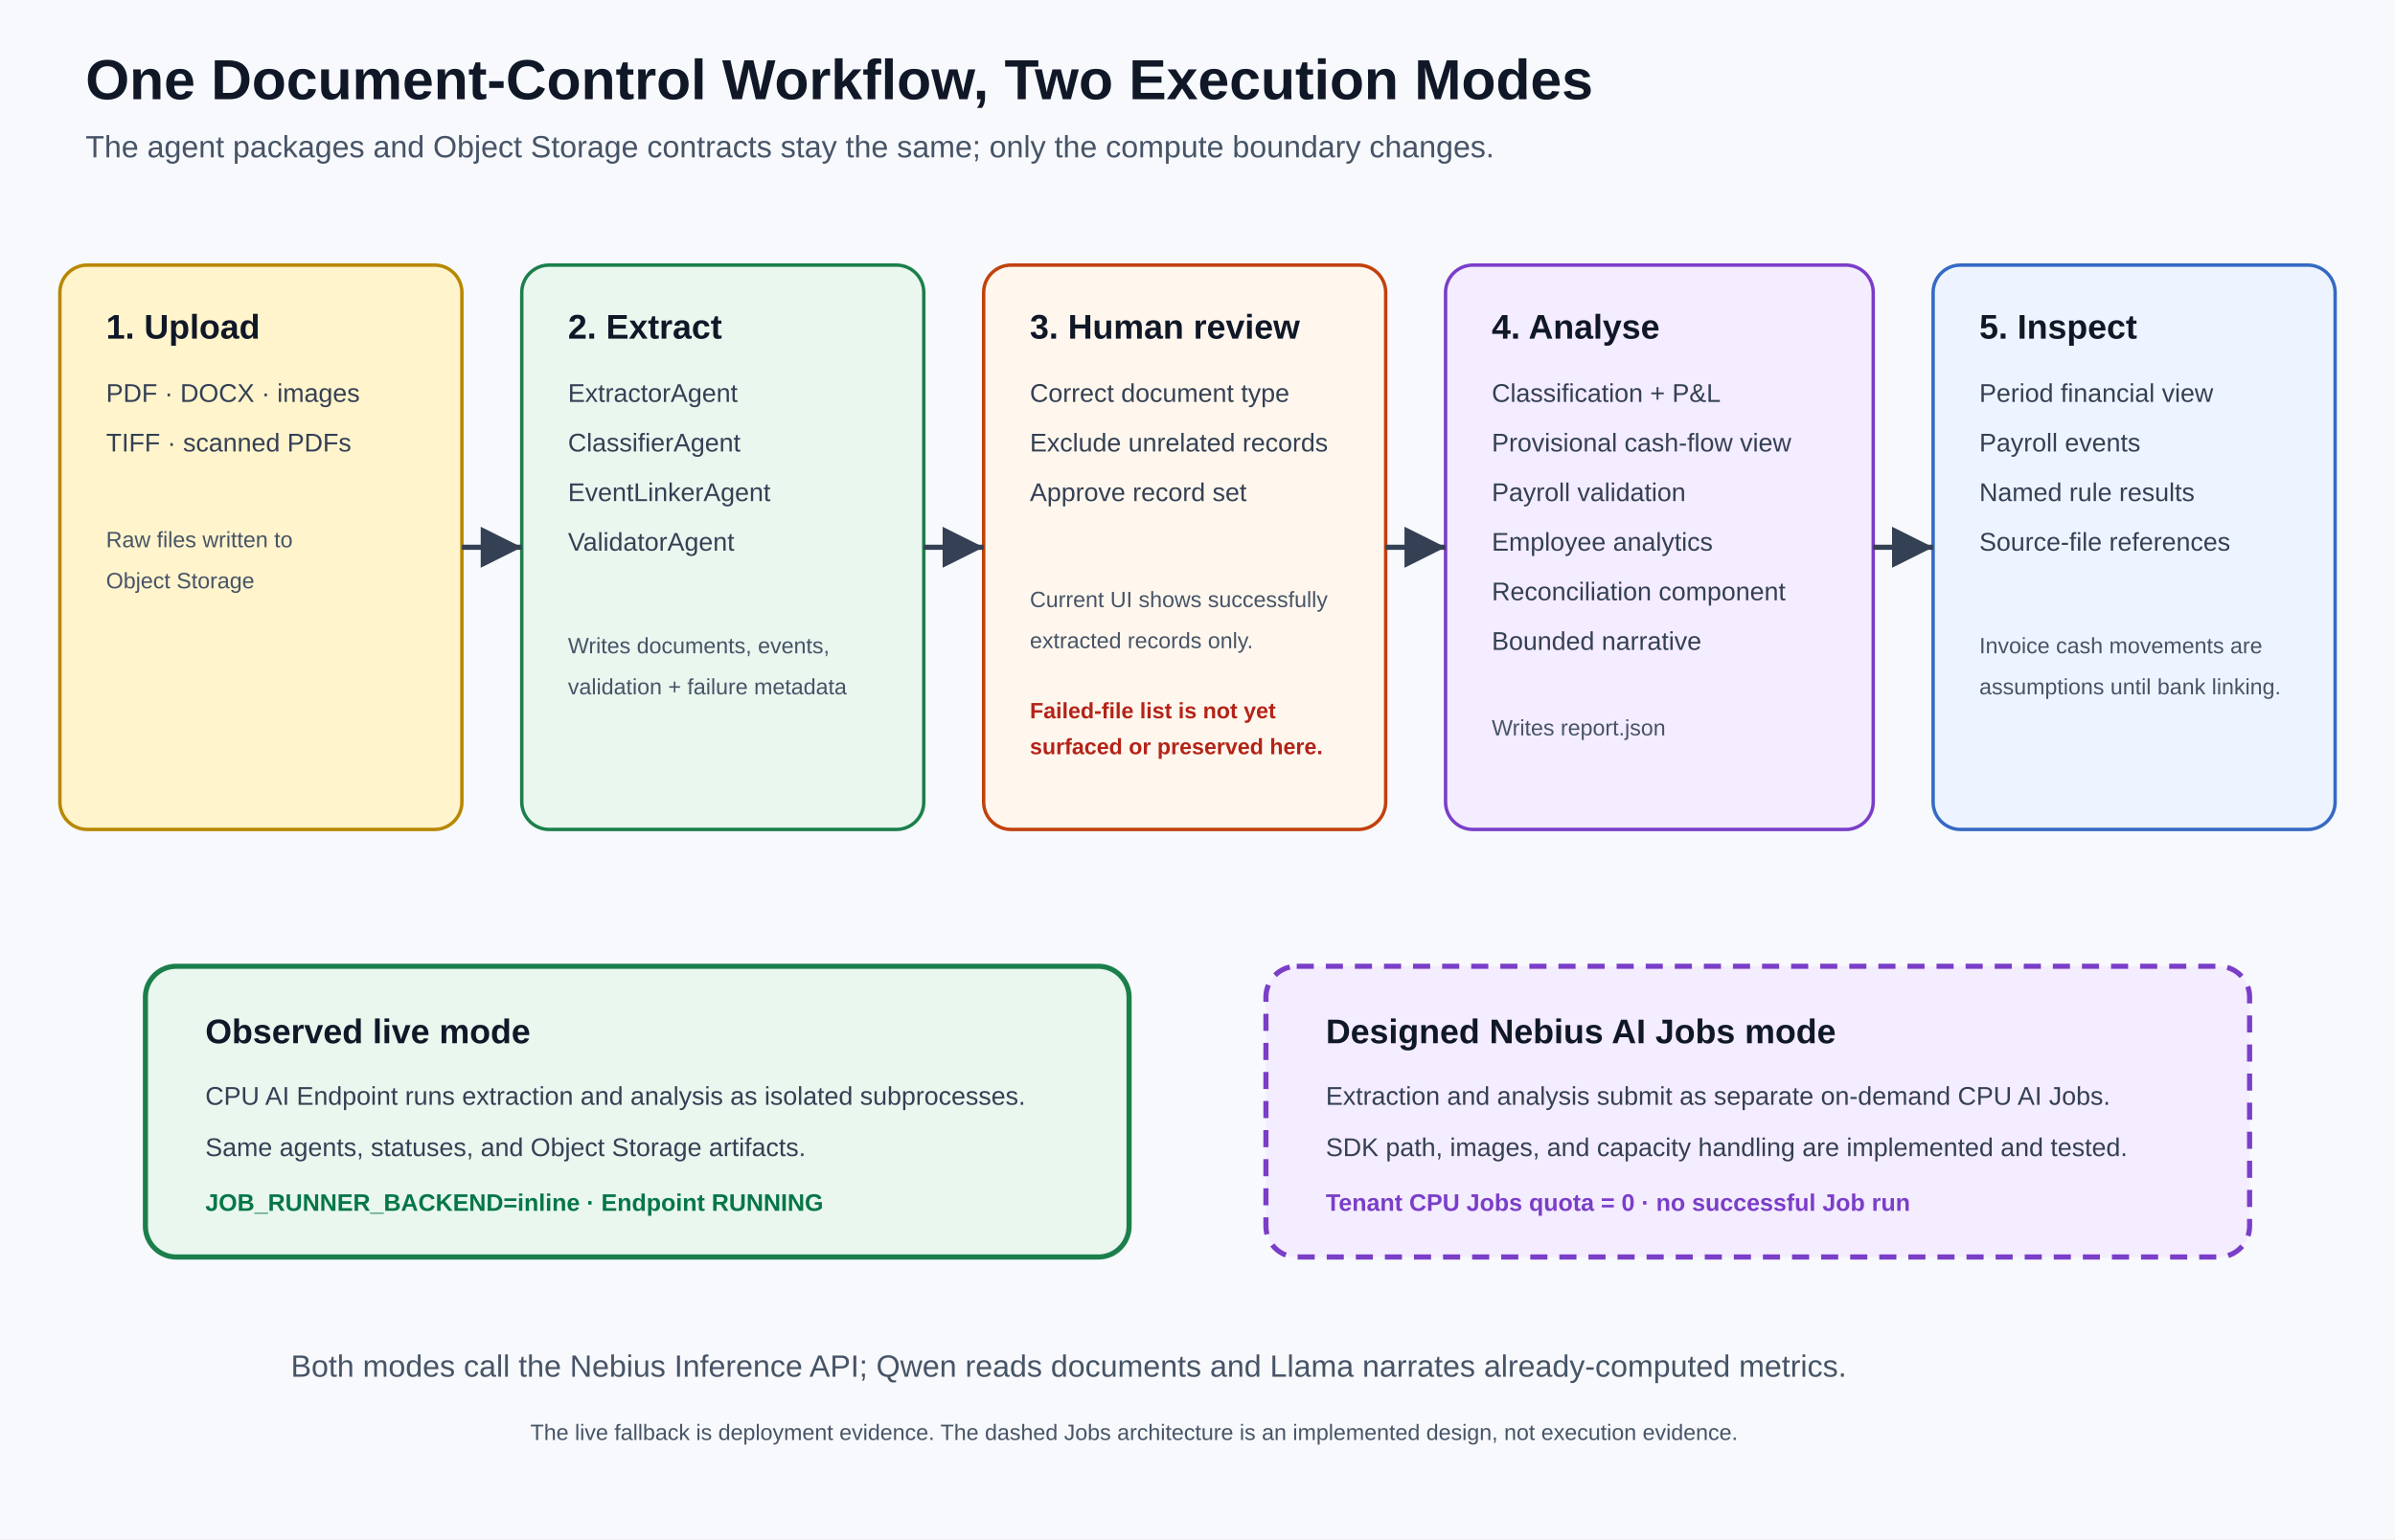
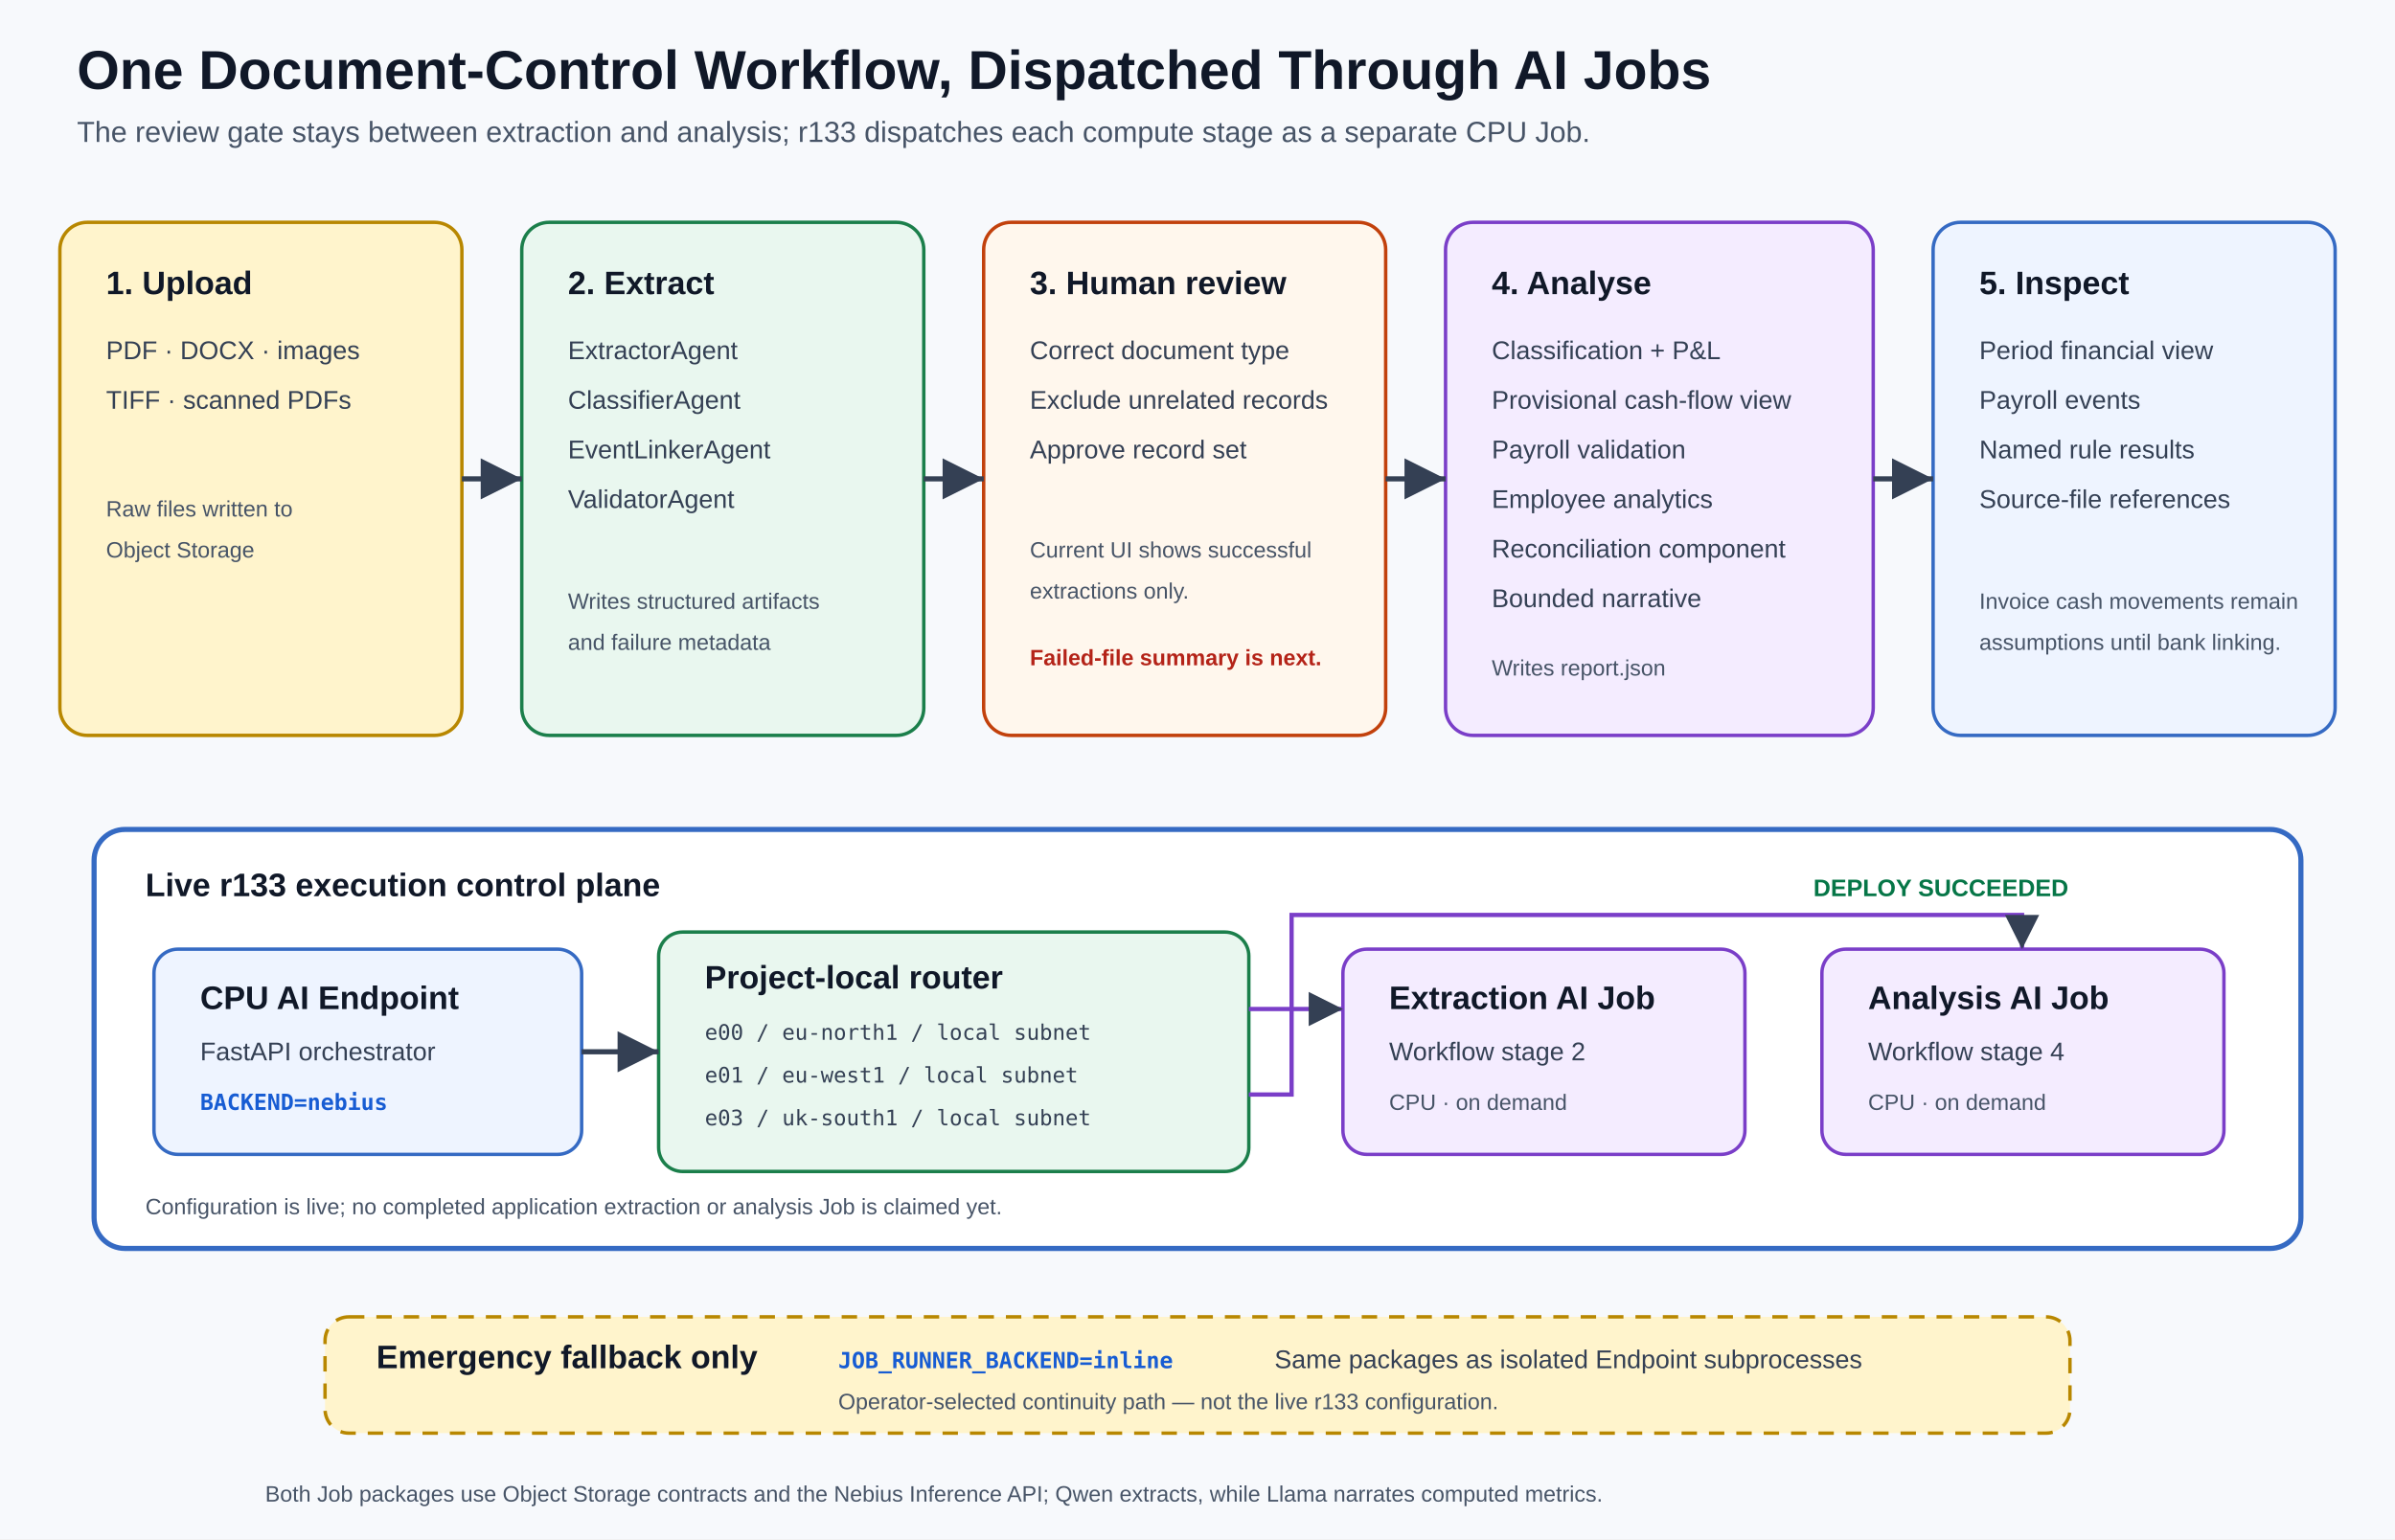
<svg xmlns="http://www.w3.org/2000/svg" width="1400" height="900" viewBox="0 0 1400 900" role="img" aria-labelledby="title desc">
  <defs>
    <marker id="arrow" markerWidth="12" markerHeight="12" refX="10" refY="6" orient="auto" markerUnits="strokeWidth">
      <path d="M2,2 L10,6 L2,10 Z" fill="#344054" />
    </marker>
    <style>
      .bg{fill:#f7f9fc}
      .upload{fill:#fff4cc;stroke:#b88700;stroke-width:2}
      .extract{fill:#e9f7ef;stroke:#1b7f4b;stroke-width:2}
      .review{fill:#fff7ed;stroke:#c2410c;stroke-width:2}
      .analysis{fill:#f4ecff;stroke:#7a3ec8;stroke-width:2}
      .output{fill:#eef4ff;stroke:#356ac3;stroke-width:2}
-       .live{fill:#e9f7ef;stroke:#1b7f4b;stroke-width:3}
-       .design{fill:#f4ecff;stroke:#7a3ec8;stroke-width:3;stroke-dasharray:10 7}
-       .title{font:700 33px Arial,sans-serif;fill:#101828}
-       .sub{font:18px Arial,sans-serif;fill:#475467}
-       .h{font:700 20px Arial,sans-serif;fill:#101828}
+       .plane{fill:#ffffff;stroke:#356ac3;stroke-width:3}
+       .endpoint{fill:#eef4ff;stroke:#356ac3;stroke-width:2}
+       .router{fill:#e9f7ef;stroke:#1b7f4b;stroke-width:2}
+       .job{fill:#f4ecff;stroke:#7a3ec8;stroke-width:2}
+       .fallback{fill:#fff4cc;stroke:#b88700;stroke-width:2;stroke-dasharray:9 7}
+       .title{font:700 32px Arial,sans-serif;fill:#101828}
+       .sub{font:17px Arial,sans-serif;fill:#475467}
+       .h{font:700 19px Arial,sans-serif;fill:#101828}
      .t{font:15px Arial,sans-serif;fill:#344054}
      .s{font:13px Arial,sans-serif;fill:#475467}
      .warn{font:700 13px Arial,sans-serif;fill:#b42318}
      .ok{font:700 14px Arial,sans-serif;fill:#067647}
-       .limit{font:700 14px Arial,sans-serif;fill:#7a3ec8}
+       .code{font:700 13px Consolas,monospace;fill:#175cd3}
+       .route{font:12.5px Consolas,monospace;fill:#344054}
      .arrow{stroke:#344054;stroke-width:3;fill:none;marker-end:url(#arrow)}
+       .branch{stroke:#7a3ec8;stroke-width:2.5;fill:none;marker-end:url(#arrow)}
    </style>
  </defs>
  <rect class="bg" width="1400" height="900" />
-   <text class="title" x="50" y="58">One Document-Control Workflow, Two Execution Modes</text>
-   <text class="sub" x="50" y="92">The agent packages and Object Storage contracts stay the same; only the compute boundary changes.</text>
-   <rect class="upload" x="35" y="155" width="235" height="330" rx="16" />
-   <text class="h" x="62" y="198">1. Upload</text>
-   <text class="t" x="62" y="235">PDF · DOCX · images</text>
-   <text class="t" x="62" y="264">TIFF · scanned PDFs</text>
-   <text class="s" x="62" y="320">Raw files written to</text>
-   <text class="s" x="62" y="344">Object Storage</text>
-   <rect class="extract" x="305" y="155" width="235" height="330" rx="16" />
-   <text class="h" x="332" y="198">2. Extract</text>
-   <text class="t" x="332" y="235">ExtractorAgent</text>
-   <text class="t" x="332" y="264">ClassifierAgent</text>
-   <text class="t" x="332" y="293">EventLinkerAgent</text>
-   <text class="t" x="332" y="322">ValidatorAgent</text>
-   <text class="s" x="332" y="382">Writes documents, events,</text>
-   <text class="s" x="332" y="406">validation + failure metadata</text>
-   <rect class="review" x="575" y="155" width="235" height="330" rx="16" />
-   <text class="h" x="602" y="198">3. Human review</text>
-   <text class="t" x="602" y="235">Correct document type</text>
-   <text class="t" x="602" y="264">Exclude unrelated records</text>
-   <text class="t" x="602" y="293">Approve record set</text>
-   <text class="s" x="602" y="355">Current UI shows successfully</text>
-   <text class="s" x="602" y="379">extracted records only.</text>
-   <text class="warn" x="602" y="420">Failed-file list is not yet</text>
-   <text class="warn" x="602" y="441">surfaced or preserved here.</text>
-   <rect class="analysis" x="845" y="155" width="250" height="330" rx="16" />
-   <text class="h" x="872" y="198">4. Analyse</text>
-   <text class="t" x="872" y="235">Classification + P&amp;L</text>
-   <text class="t" x="872" y="264">Provisional cash-flow view</text>
-   <text class="t" x="872" y="293">Payroll validation</text>
-   <text class="t" x="872" y="322">Employee analytics</text>
-   <text class="t" x="872" y="351">Reconciliation component</text>
-   <text class="t" x="872" y="380">Bounded narrative</text>
-   <text class="s" x="872" y="430">Writes report.json</text>
-   <rect class="output" x="1130" y="155" width="235" height="330" rx="16" />
-   <text class="h" x="1157" y="198">5. Inspect</text>
-   <text class="t" x="1157" y="235">Period financial view</text>
-   <text class="t" x="1157" y="264">Payroll events</text>
-   <text class="t" x="1157" y="293">Named rule results</text>
-   <text class="t" x="1157" y="322">Source-file references</text>
-   <text class="s" x="1157" y="382">Invoice cash movements are</text>
-   <text class="s" x="1157" y="406">assumptions until bank linking.</text>
-   <line class="arrow" x1="270" y1="320" x2="305" y2="320" />
-   <line class="arrow" x1="540" y1="320" x2="575" y2="320" />
-   <line class="arrow" x1="810" y1="320" x2="845" y2="320" />
-   <line class="arrow" x1="1095" y1="320" x2="1130" y2="320" />
-   <rect class="live" x="85" y="565" width="575" height="170" rx="18" />
-   <text class="h" x="120" y="610">Observed live mode</text>
-   <text class="t" x="120" y="646">CPU AI Endpoint runs extraction and analysis as isolated subprocesses.</text>
-   <text class="t" x="120" y="676">Same agents, statuses, and Object Storage artifacts.</text>
-   <text class="ok" x="120" y="708">JOB_RUNNER_BACKEND=inline · Endpoint RUNNING</text>
-   <rect class="design" x="740" y="565" width="575" height="170" rx="18" />
-   <text class="h" x="775" y="610">Designed Nebius AI Jobs mode</text>
-   <text class="t" x="775" y="646">Extraction and analysis submit as separate on-demand CPU AI Jobs.</text>
-   <text class="t" x="775" y="676">SDK path, images, and capacity handling are implemented and tested.</text>
-   <text class="limit" x="775" y="708">Tenant CPU Jobs quota = 0 · no successful Job run</text>
-   <text class="sub" x="170" y="805">Both modes call the Nebius Inference API; Qwen reads documents and Llama narrates already-computed metrics.</text>
-   <text class="s" x="310" y="842">The live fallback is deployment evidence. The dashed Jobs architecture is an implemented design, not execution evidence.</text>
+   <text class="title" x="45" y="52">One Document-Control Workflow, Dispatched Through AI Jobs</text>
+   <text class="sub" x="45" y="83">The review gate stays between extraction and analysis; r133 dispatches each compute stage as a separate CPU Job.</text>
+   <rect class="upload" x="35" y="130" width="235" height="300" rx="16" />
+   <text class="h" x="62" y="172">1. Upload</text>
+   <text class="t" x="62" y="210">PDF · DOCX · images</text>
+   <text class="t" x="62" y="239">TIFF · scanned PDFs</text>
+   <text class="s" x="62" y="302">Raw files written to</text>
+   <text class="s" x="62" y="326">Object Storage</text>
+   <rect class="extract" x="305" y="130" width="235" height="300" rx="16" />
+   <text class="h" x="332" y="172">2. Extract</text>
+   <text class="t" x="332" y="210">ExtractorAgent</text>
+   <text class="t" x="332" y="239">ClassifierAgent</text>
+   <text class="t" x="332" y="268">EventLinkerAgent</text>
+   <text class="t" x="332" y="297">ValidatorAgent</text>
+   <text class="s" x="332" y="356">Writes structured artifacts</text>
+   <text class="s" x="332" y="380">and failure metadata</text>
+   <rect class="review" x="575" y="130" width="235" height="300" rx="16" />
+   <text class="h" x="602" y="172">3. Human review</text>
+   <text class="t" x="602" y="210">Correct document type</text>
+   <text class="t" x="602" y="239">Exclude unrelated records</text>
+   <text class="t" x="602" y="268">Approve record set</text>
+   <text class="s" x="602" y="326">Current UI shows successful</text>
+   <text class="s" x="602" y="350">extractions only.</text>
+   <text class="warn" x="602" y="389">Failed-file summary is next.</text>
+   <rect class="analysis" x="845" y="130" width="250" height="300" rx="16" />
+   <text class="h" x="872" y="172">4. Analyse</text>
+   <text class="t" x="872" y="210">Classification + P&amp;L</text>
+   <text class="t" x="872" y="239">Provisional cash-flow view</text>
+   <text class="t" x="872" y="268">Payroll validation</text>
+   <text class="t" x="872" y="297">Employee analytics</text>
+   <text class="t" x="872" y="326">Reconciliation component</text>
+   <text class="t" x="872" y="355">Bounded narrative</text>
+   <text class="s" x="872" y="395">Writes report.json</text>
+   <rect class="output" x="1130" y="130" width="235" height="300" rx="16" />
+   <text class="h" x="1157" y="172">5. Inspect</text>
+   <text class="t" x="1157" y="210">Period financial view</text>
+   <text class="t" x="1157" y="239">Payroll events</text>
+   <text class="t" x="1157" y="268">Named rule results</text>
+   <text class="t" x="1157" y="297">Source-file references</text>
+   <text class="s" x="1157" y="356">Invoice cash movements remain</text>
+   <text class="s" x="1157" y="380">assumptions until bank linking.</text>
+   <line class="arrow" x1="270" y1="280" x2="305" y2="280" />
+   <line class="arrow" x1="540" y1="280" x2="575" y2="280" />
+   <line class="arrow" x1="810" y1="280" x2="845" y2="280" />
+   <line class="arrow" x1="1095" y1="280" x2="1130" y2="280" />
+   <rect class="plane" x="55" y="485" width="1290" height="245" rx="18" />
+   <text class="h" x="85" y="524">Live r133 execution control plane</text>
+   <text class="ok" x="1060" y="524">DEPLOY SUCCEEDED</text>
+   <rect class="endpoint" x="90" y="555" width="250" height="120" rx="14" />
+   <text class="h" x="117" y="590">CPU AI Endpoint</text>
+   <text class="t" x="117" y="620">FastAPI orchestrator</text>
+   <text class="code" x="117" y="649">BACKEND=nebius</text>
+   <rect class="router" x="385" y="545" width="345" height="140" rx="14" />
+   <text class="h" x="412" y="578">Project-local router</text>
+   <text class="route" x="412" y="608">e00 / eu-north1 / local subnet</text>
+   <text class="route" x="412" y="633">e01 / eu-west1  / local subnet</text>
+   <text class="route" x="412" y="658">e03 / uk-south1 / local subnet</text>
+   <rect class="job" x="785" y="555" width="235" height="120" rx="14" />
+   <text class="h" x="812" y="590">Extraction AI Job</text>
+   <text class="t" x="812" y="620">Workflow stage 2</text>
+   <text class="s" x="812" y="649">CPU · on demand</text>
+   <rect class="job" x="1065" y="555" width="235" height="120" rx="14" />
+   <text class="h" x="1092" y="590">Analysis AI Job</text>
+   <text class="t" x="1092" y="620">Workflow stage 4</text>
+   <text class="s" x="1092" y="649">CPU · on demand</text>
+   <line class="arrow" x1="340" y1="615" x2="385" y2="615" />
+   <path class="branch" d="M730 590 L785 590" />
+   <path class="branch" d="M730 640 L755 640 L755 535 L1182 535 L1182 555" />
+   <text class="s" x="85" y="710">Configuration is live; no completed application extraction or analysis Job is claimed yet.</text>
+   <rect class="fallback" x="190" y="770" width="1020" height="68" rx="14" />
+   <text class="h" x="220" y="800">Emergency fallback only</text>
+   <text class="code" x="490" y="800">JOB_RUNNER_BACKEND=inline</text>
+   <text class="t" x="745" y="800">Same packages as isolated Endpoint subprocesses</text>
+   <text class="s" x="490" y="824">Operator-selected continuity path — not the live r133 configuration.</text>
+   <text class="s" x="155" y="878">Both Job packages use Object Storage contracts and the Nebius Inference API; Qwen extracts, while Llama narrates computed metrics.</text>
</svg>
